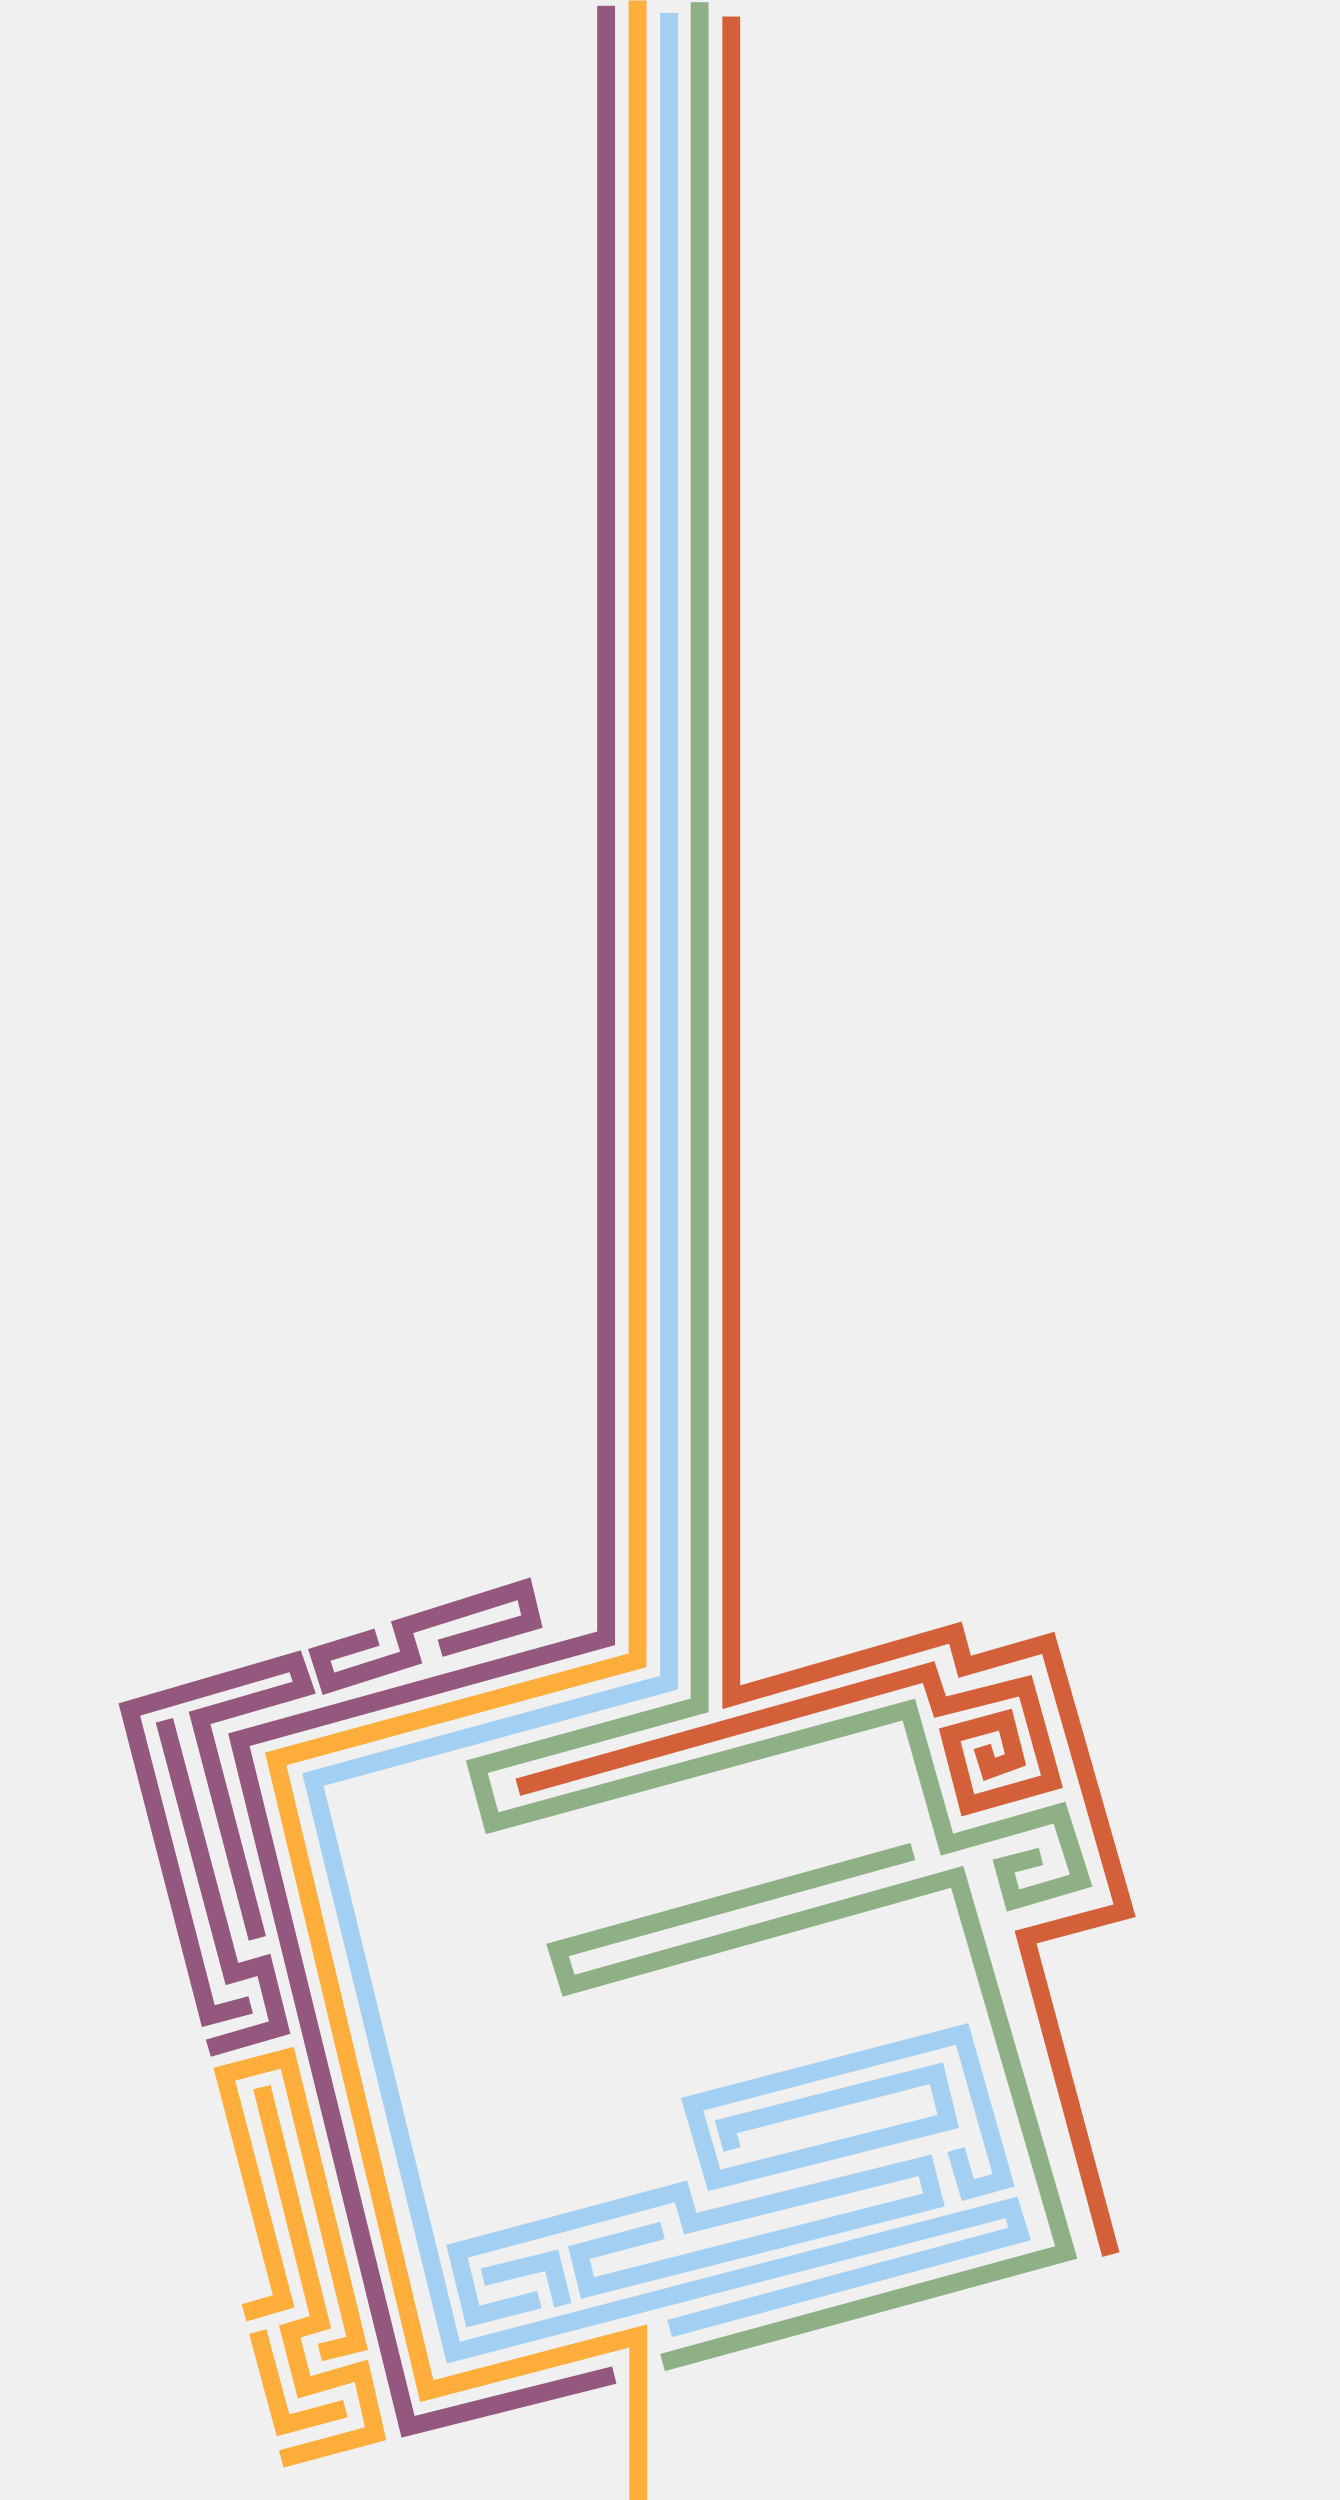
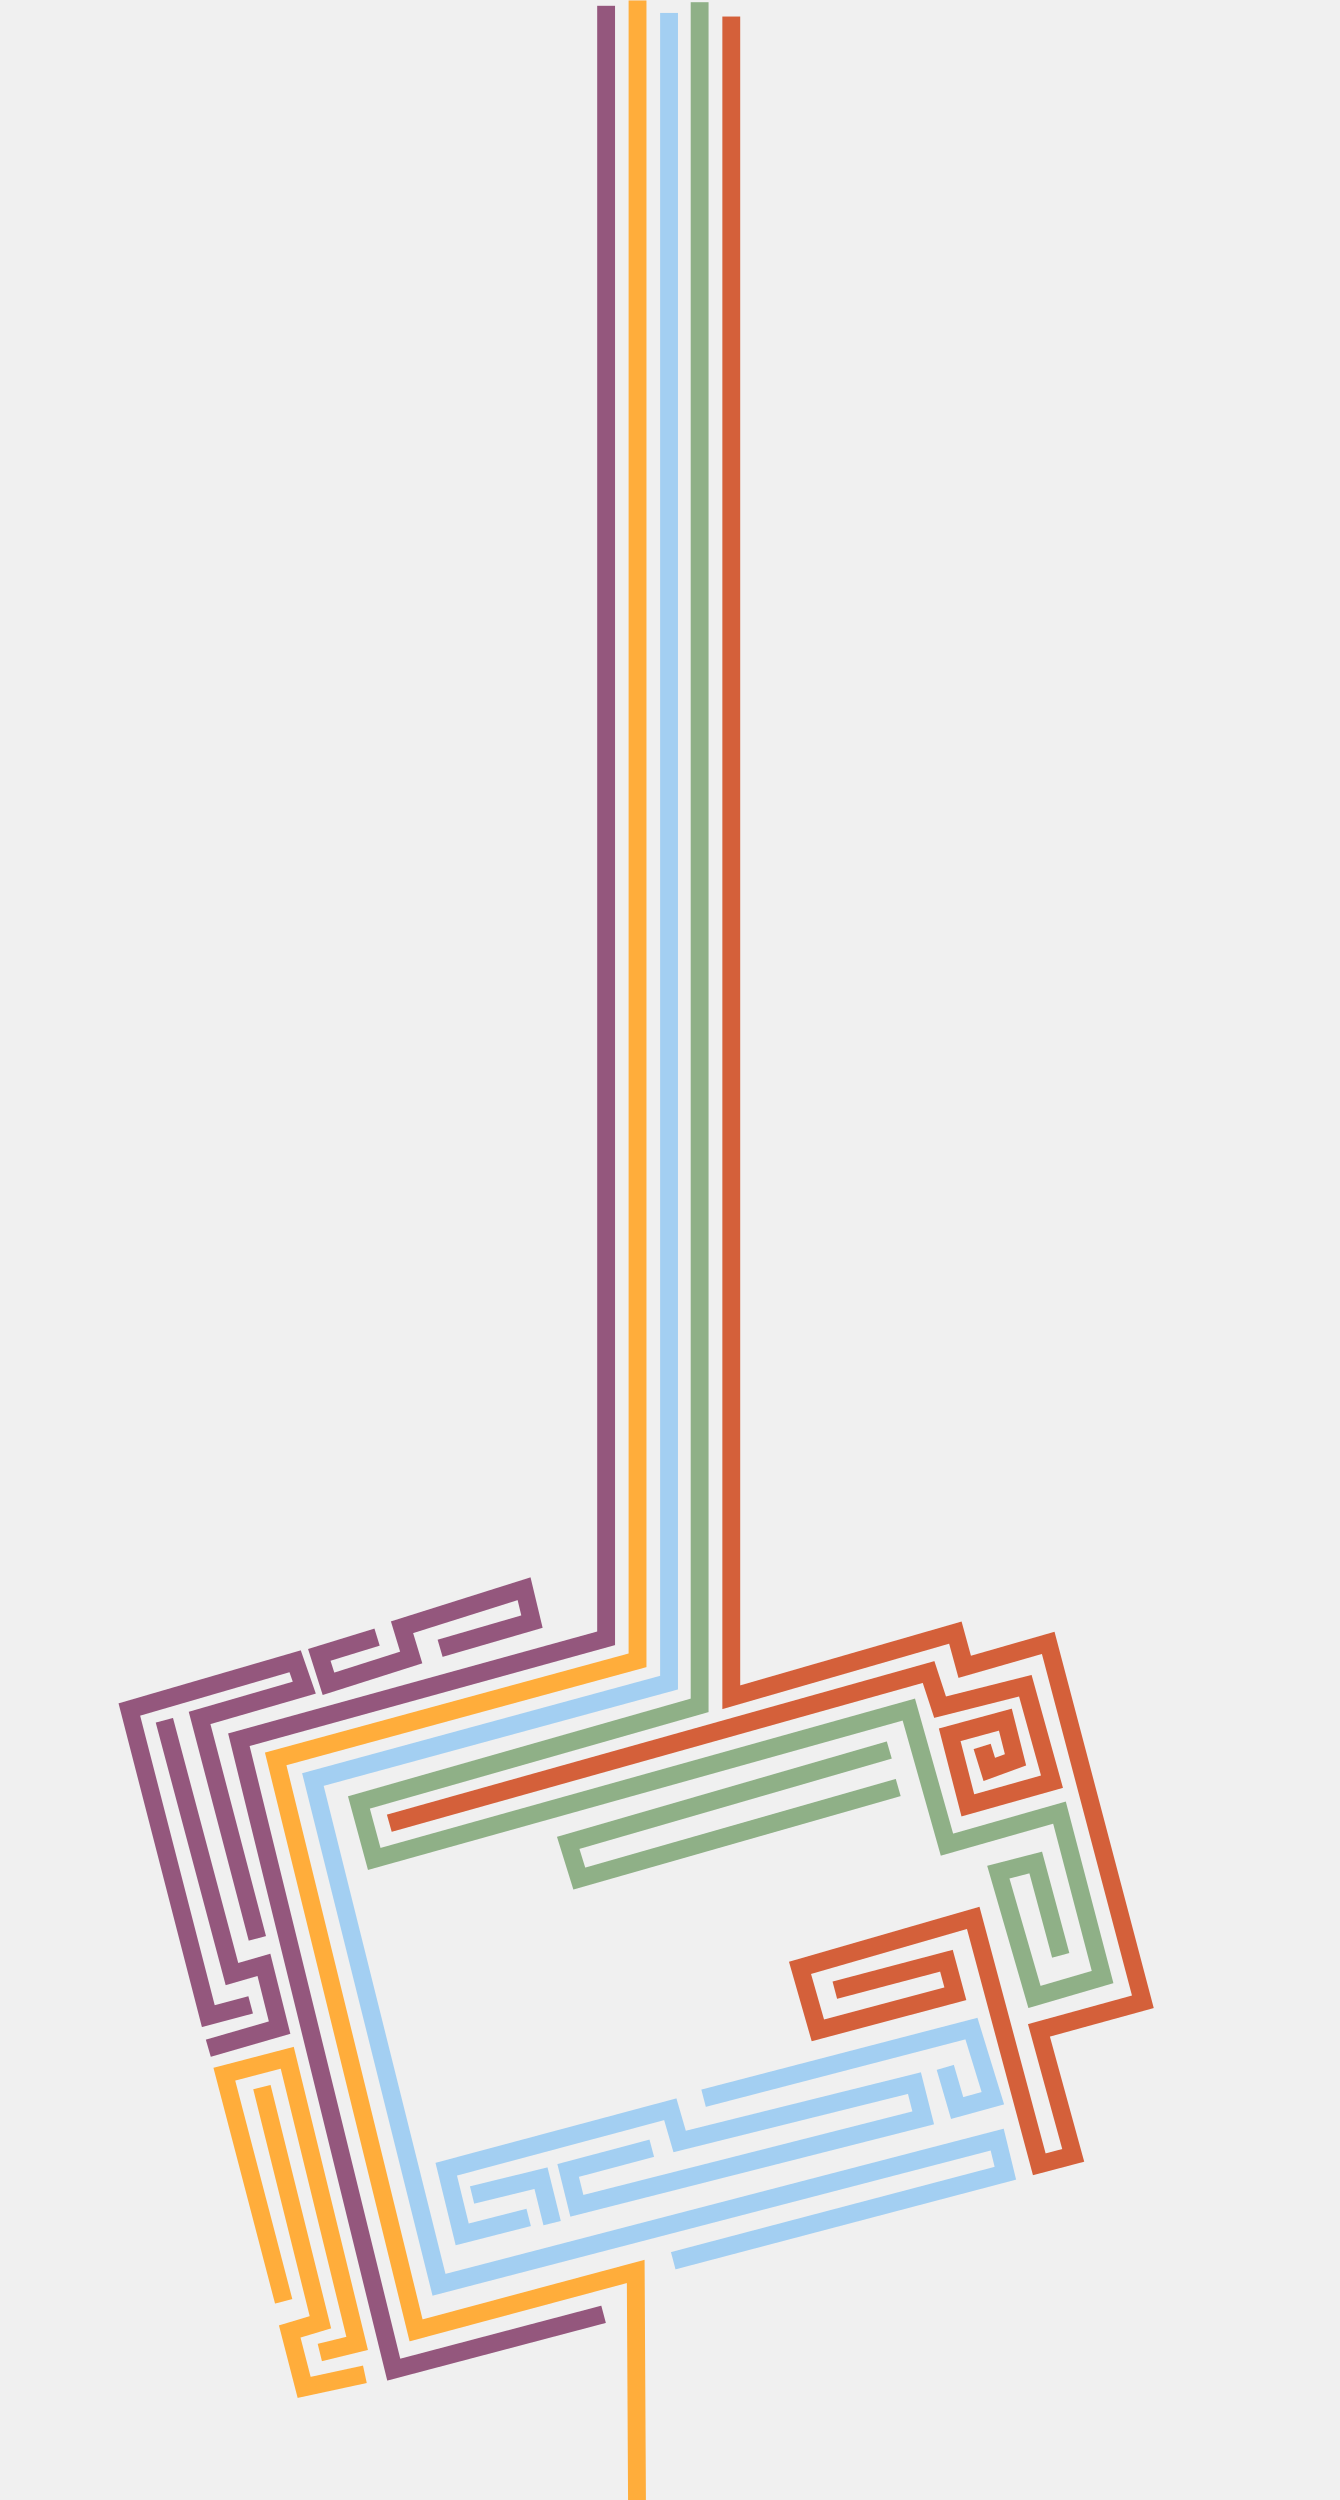
<svg xmlns="http://www.w3.org/2000/svg" width="375" height="700" viewBox="0 0 375 700" fill="none">
-   <path d="M178.51 0.125V464.884L77.191 492.49L119.5 669.5L178.704 654.062V700" stroke-width="5" stroke="#FFAD3B" />
-   <path d="M73.332 584.386L89.714 650.232L81.122 652.813L85.16 668.465L101.166 663.801L105.172 681.443L78.75 688.5M72.164 652.818L79.244 679.088L96.683 674.411M89.547 658.701L100.001 656.149L80.427 576.171L62.812 580.772L79.427 644.37L68.327 647.601" stroke-width="5" stroke="#FFAD3B" />
-   <path d="M187.333 3.625V471.135L87.611 498.268L126.92 658.738L283.209 618.085L285.5 625.5L187.5 652" stroke-width="5" stroke="#A3CFF2" />
-   <path d="M267.673 601.859L271 613.243L281 610.501L269.391 569.5L193.773 589.18L200 610.501L265.5 594L262.205 580.5L203.205 595.5L205 601.859M157.595 645.477L154.474 632.885L135.178 637.596M151.028 643.873L132.413 648.626L127.947 630.374L190.678 613.591L193.298 622.61L259.037 606.268L261.5 616L164.523 640.621L162.077 630.725L185.5 624.5" stroke-width="5" stroke="#A3CFF2" />
-   <path d="M195.896 0.625V477.5L133.495 494.682L137.787 510.5L254.469 478.679L265.149 516.5L296.656 507.533L302.721 526.568L283.65 532.146L281 522.5L291.472 519.799" stroke-width="5" stroke="#8FB087" />
-   <path d="M204.758 4.625V475.227L267.5 457.128L270.119 466.707L293.5 460L314.901 535L287.151 542.391L311.041 631.293" stroke-width="5" stroke="#D4603A" />
-   <path d="M145 500.438L260 468.164L263.223 478.007L287.09 471.999L294.552 498.868L271 505.5L265.916 485.74L281.5 481.5L284.344 492.752L277 495.438L275 489" stroke-width="5" stroke="#D4603A" />
-   <path d="M255.595 518.414L156.095 546L159.201 556L268 525.5L298.549 630.675L185.5 661.5" stroke-width="5" stroke="#8FB087" />
-   <path d="M169.712 1.625V458.728L66.883 487.123L114.25 679.5L172 665" stroke-width="5" stroke="#94577D" />
-   <path d="M58.326 573.5L78.289 567.728L73.898 550.154L64.946 552.739L46.02 481.672M72.062 542.745L55.883 481.024L85.201 472.538L82.636 465.158L36.215 478.661L58.326 564.512L70.184 561.359M123.229 461.521L148.947 454.048L146.741 444.843L112.566 455.629L115.14 464.098L91.976 471.463L89.402 463.362L105.58 458.391" stroke-width="5" stroke="#94577D" />
+   <g clip-path="url(#clip0_12372_5873)">
+     <path d="M178.51 0.125V464.884L77.191 492.49L116.5 652.5L178 636L178.5 726" stroke-width="5" stroke="#FFAD3B" />
+     <path d="M73.332 584.386L89.714 650.232L81.122 652.813L85.16 668.465L102.166 664.801M89.547 658.701L100.001 656.149L80.427 576.171L62.812 580.772L79.427 644.37" stroke-width="5" stroke="#FFAD3B" />
+     <path d="M187.333 3.625V471.135L87.611 498.268L122.92 639.738L279.209 599.085L281.5 608.5L188.5 633" stroke-width="5" stroke="#A3CFF2" />
+     <path d="M264.673 578.859L268 590.243L278 587.501L272 568L197 587.501M154.595 622.477L151.474 609.885L132.178 614.596M148.028 620.873L129.413 625.626L124.947 607.374L187.678 590.591L190.298 599.61L256.037 583.268L258.5 593L161.523 617.621L159.077 607.725L182.5 601.5" stroke-width="5" stroke="#A3CFF2" />
+     <path d="M195.896 0.625V477.5L100.495 504.682L104.787 520.5L254.469 478.679L265.149 516.5L296.656 507.533L308.721 553.568L289.65 559.146L279.528 524.201L290 521.5L297 547.5" stroke-width="5" stroke="#8FB087" />
+     <path d="M204.758 4.625V475.227L267.5 457.128L270.119 466.707L293.5 460L320 560.5L290.9 568.5L300.5 603.5L291 606L272.5 537L224 551L229 568.5L267.5 558.25L265 549L233.75 557.25" stroke-width="5" stroke="#D4603A" />
+     <path d="M109 510.5L260 468.164L263.223 478.007L287.09 471.999L294.552 498.868L271 505.5L265.916 485.74L281.5 481.5L284.344 492.752L277 495.438L275 489" stroke-width="5" stroke="#D4603A" />
+     <path d="M249 490L159.095 516L162.201 526L251.5 500.5" stroke-width="5" stroke="#8FB087" />
+     <path d="M169.712 1.625V458.728L66.883 487.123L110.25 663.5L169 648" stroke-width="5" stroke="#94577D" />
+     <path d="M58.326 573.5L78.289 567.728L73.898 550.154L64.946 552.739L46.02 481.672M72.062 542.745L55.883 481.024L85.201 472.538L82.636 465.158L36.215 478.661L58.326 564.512L70.184 561.359M123.229 461.521L148.947 454.048L146.741 444.843L112.566 455.629L115.14 464.098L91.976 471.463L89.402 463.362L105.58 458.391" stroke-width="5" stroke="#94577D" />
+   </g>
+   <defs>
+     <clipPath id="clip0_12372_5873">
+       <rect width="375" height="700" fill="white" />
+     </clipPath>
+   </defs>
</svg>
